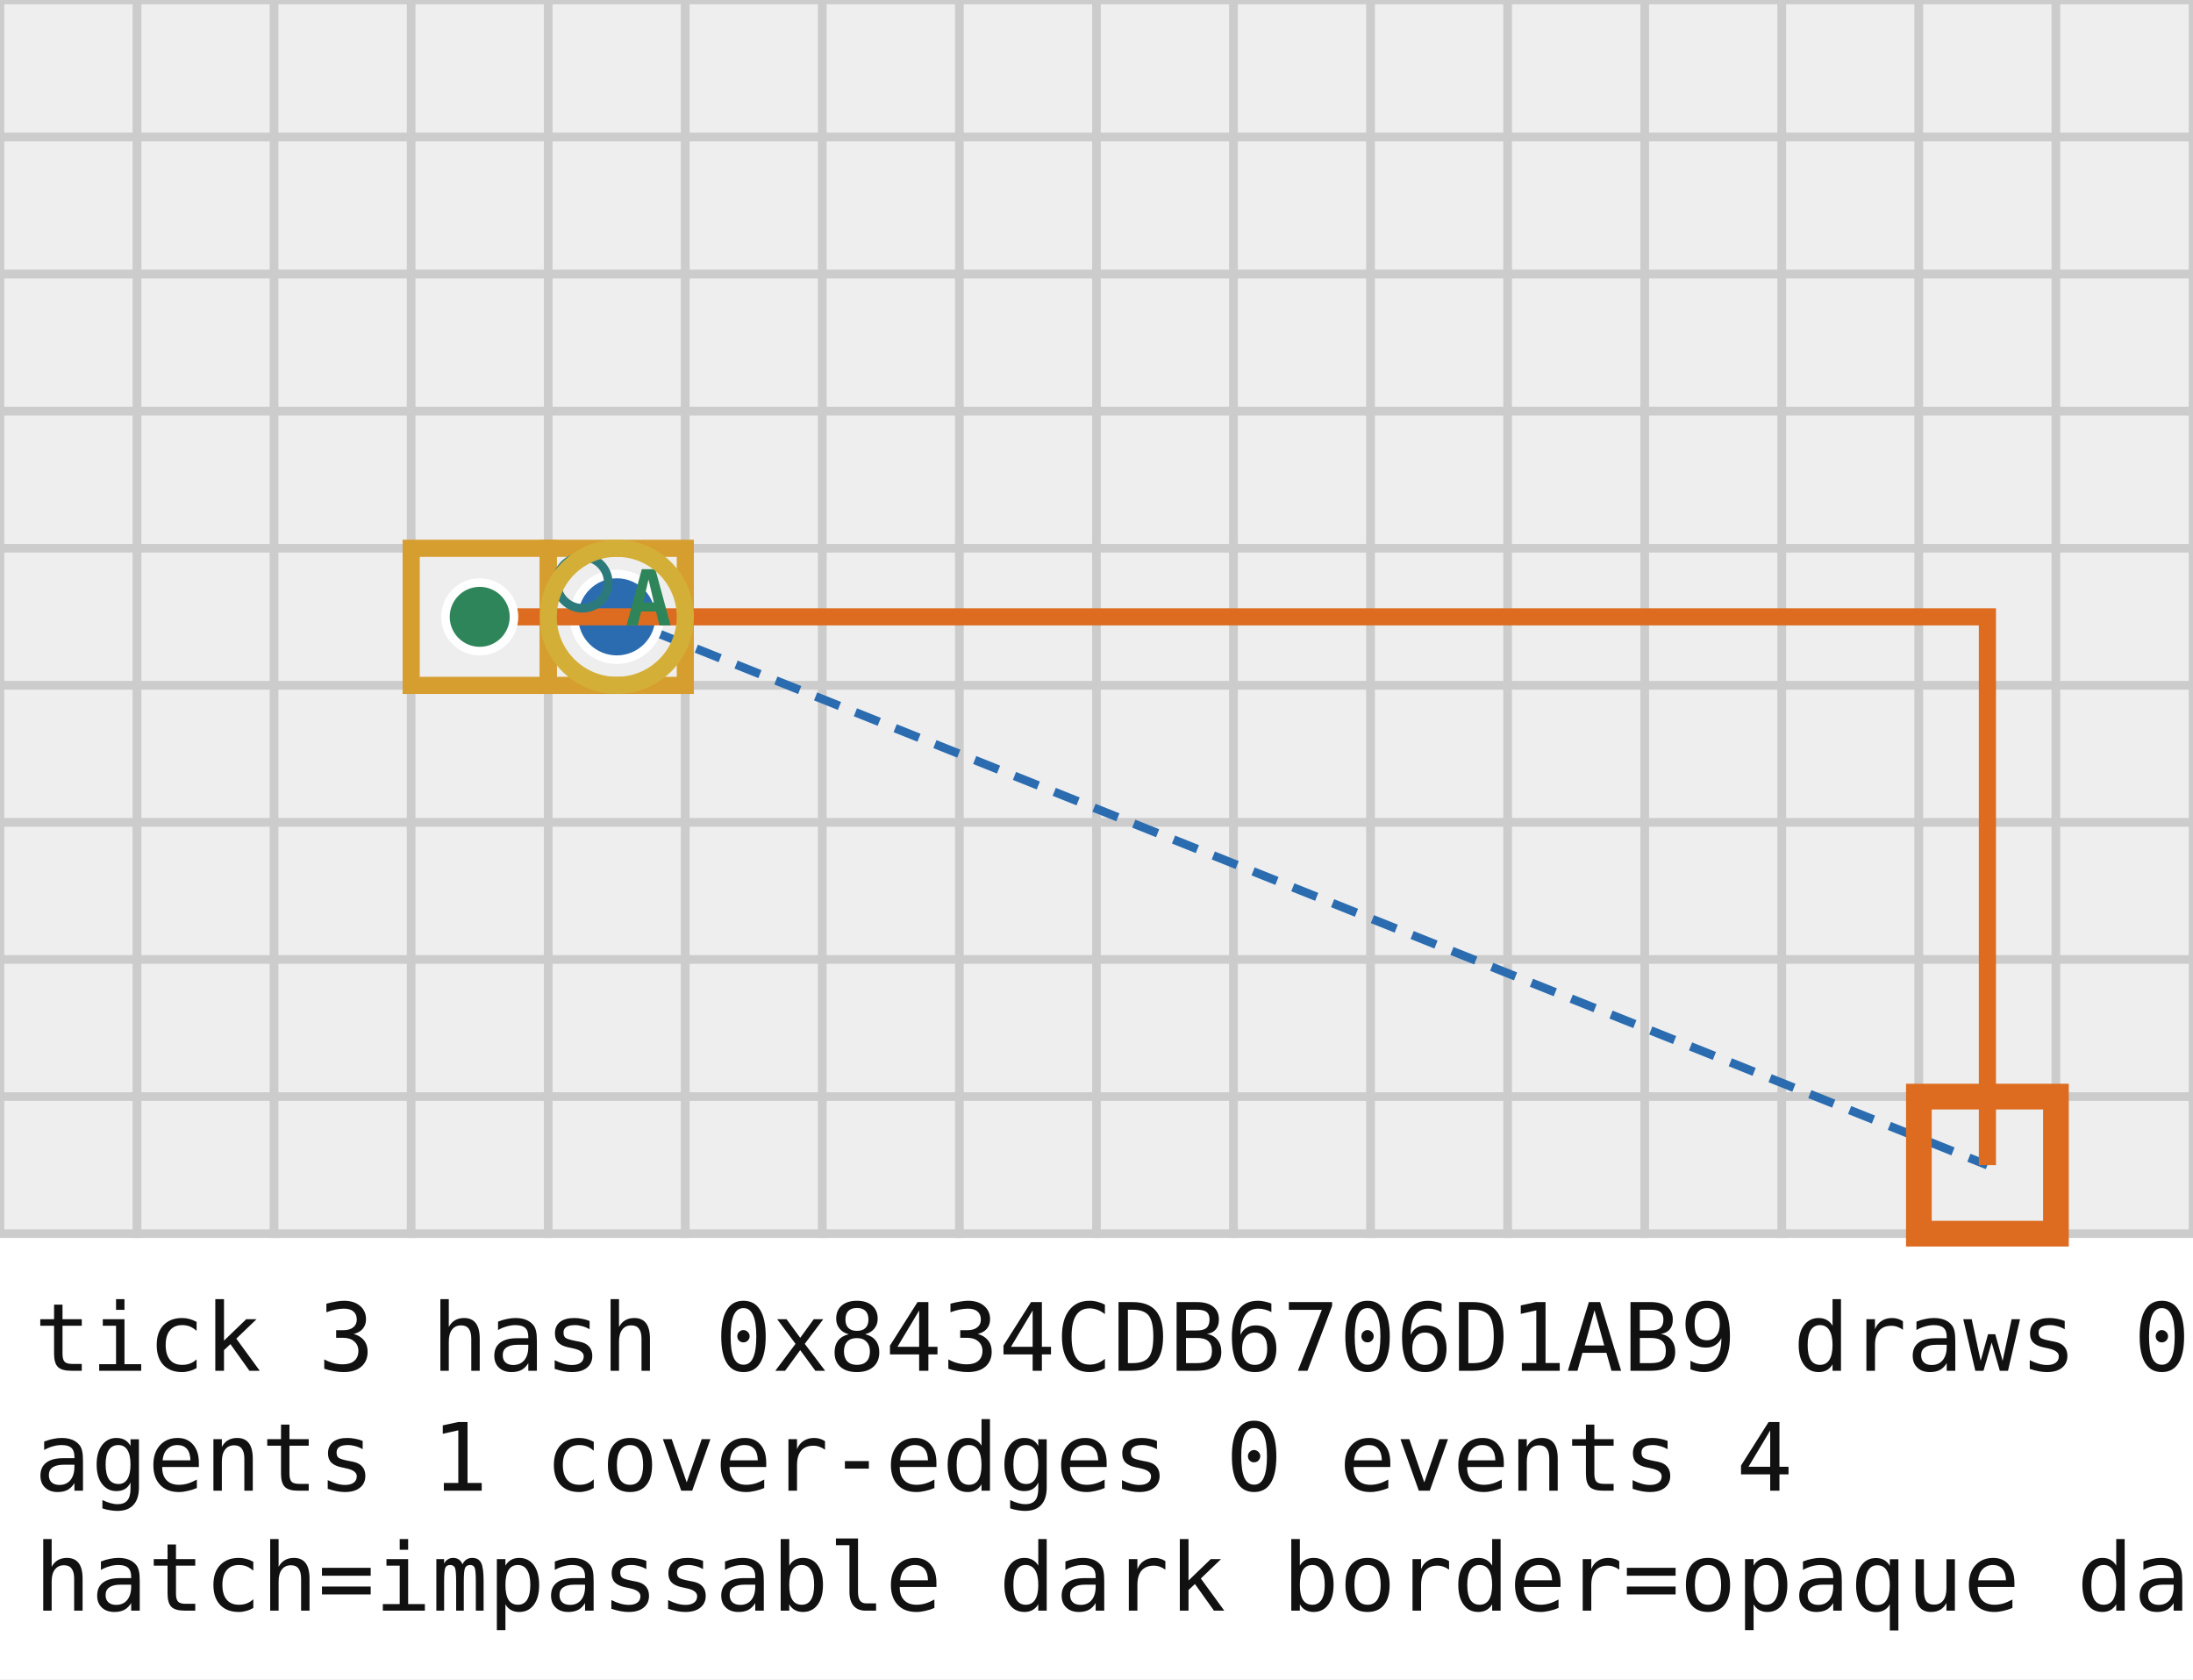
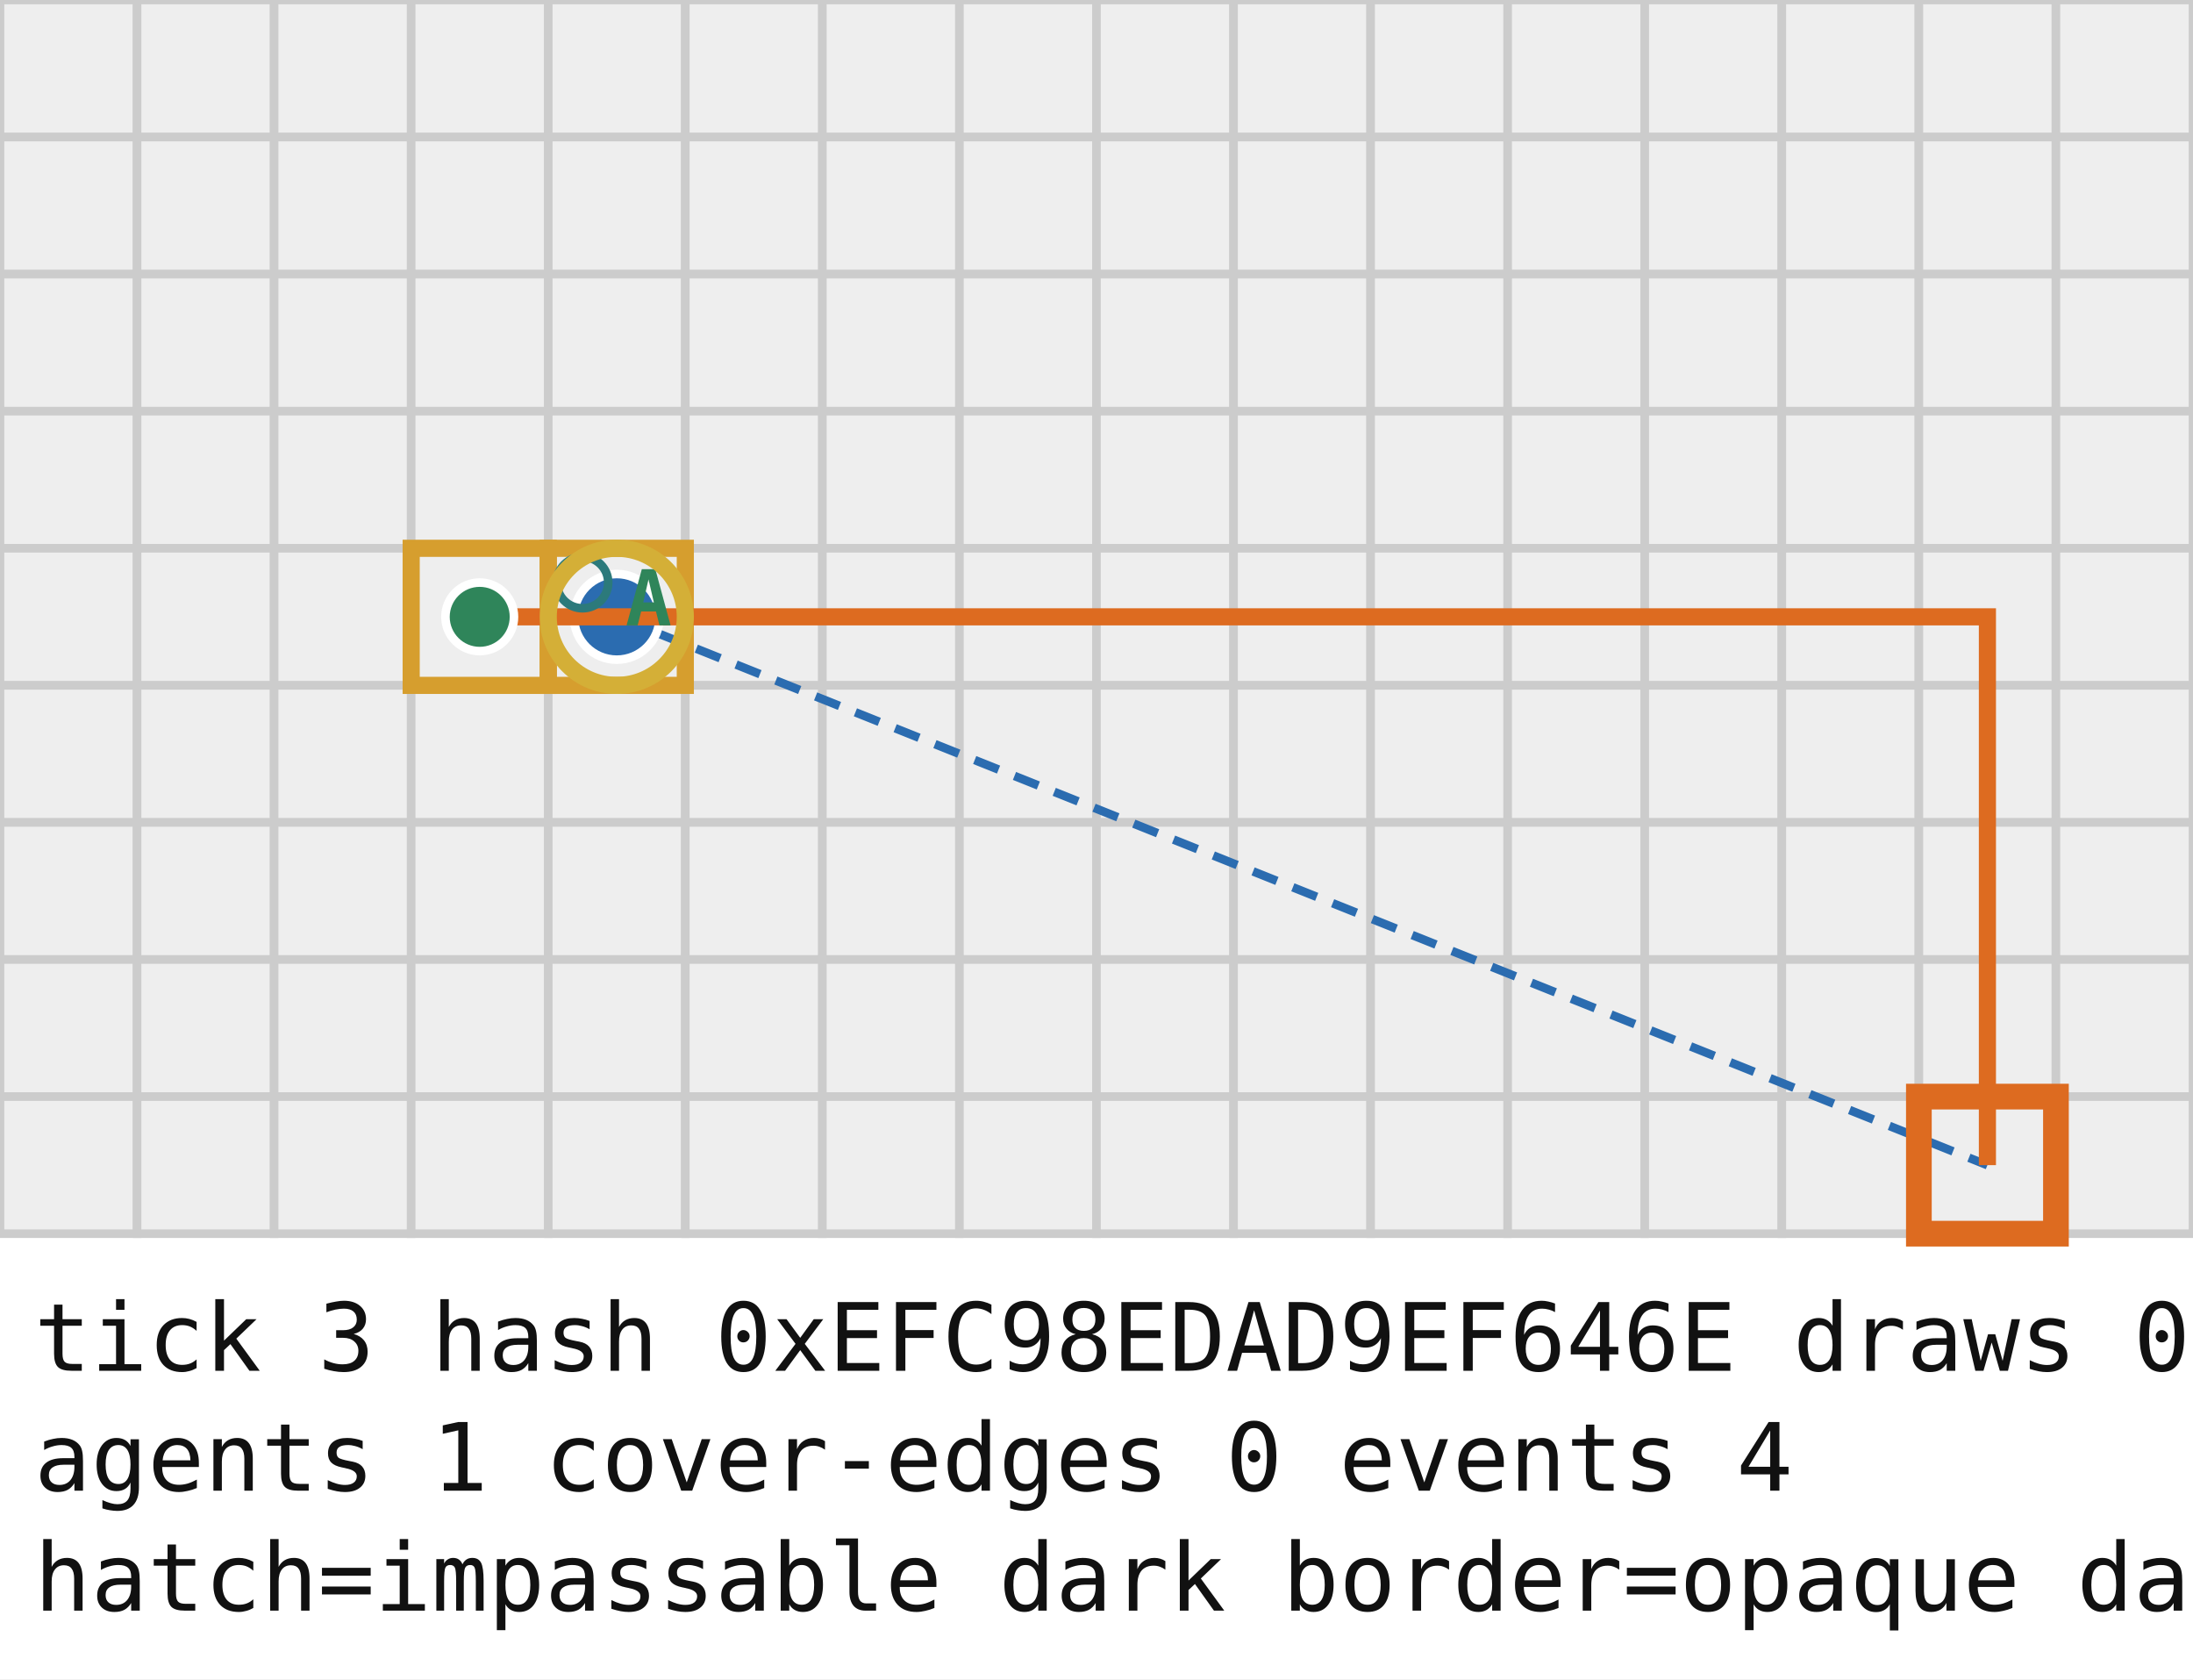
<svg xmlns="http://www.w3.org/2000/svg" width="256" height="196" viewBox="0 0 256 196">
  <defs>
    <pattern id="cw-hatch" width="4" height="4" patternUnits="userSpaceOnUse">
      <path d="M0,4 L4,0" stroke="#8a8a8a" stroke-width="1" />
    </pattern>
  </defs>
  <rect x="0" y="0" width="256" height="196" fill="#ffffff" />
  <rect x="0" y="0" width="16" height="16" fill="rgb(238,238,238)" stroke="#cccccc" stroke-width="1" />
  <rect x="16" y="0" width="16" height="16" fill="rgb(238,238,238)" stroke="#cccccc" stroke-width="1" />
  <rect x="32" y="0" width="16" height="16" fill="rgb(238,238,238)" stroke="#cccccc" stroke-width="1" />
  <rect x="48" y="0" width="16" height="16" fill="rgb(238,238,238)" stroke="#cccccc" stroke-width="1" />
  <rect x="64" y="0" width="16" height="16" fill="rgb(238,238,238)" stroke="#cccccc" stroke-width="1" />
  <rect x="80" y="0" width="16" height="16" fill="rgb(238,238,238)" stroke="#cccccc" stroke-width="1" />
  <rect x="96" y="0" width="16" height="16" fill="rgb(238,238,238)" stroke="#cccccc" stroke-width="1" />
  <rect x="112" y="0" width="16" height="16" fill="rgb(238,238,238)" stroke="#cccccc" stroke-width="1" />
  <rect x="128" y="0" width="16" height="16" fill="rgb(238,238,238)" stroke="#cccccc" stroke-width="1" />
  <rect x="144" y="0" width="16" height="16" fill="rgb(238,238,238)" stroke="#cccccc" stroke-width="1" />
  <rect x="160" y="0" width="16" height="16" fill="rgb(238,238,238)" stroke="#cccccc" stroke-width="1" />
  <rect x="176" y="0" width="16" height="16" fill="rgb(238,238,238)" stroke="#cccccc" stroke-width="1" />
  <rect x="192" y="0" width="16" height="16" fill="rgb(238,238,238)" stroke="#cccccc" stroke-width="1" />
  <rect x="208" y="0" width="16" height="16" fill="rgb(238,238,238)" stroke="#cccccc" stroke-width="1" />
  <rect x="224" y="0" width="16" height="16" fill="rgb(238,238,238)" stroke="#cccccc" stroke-width="1" />
  <rect x="240" y="0" width="16" height="16" fill="rgb(238,238,238)" stroke="#cccccc" stroke-width="1" />
  <rect x="0" y="16" width="16" height="16" fill="rgb(238,238,238)" stroke="#cccccc" stroke-width="1" />
  <rect x="16" y="16" width="16" height="16" fill="rgb(238,238,238)" stroke="#cccccc" stroke-width="1" />
  <rect x="32" y="16" width="16" height="16" fill="rgb(238,238,238)" stroke="#cccccc" stroke-width="1" />
  <rect x="48" y="16" width="16" height="16" fill="rgb(238,238,238)" stroke="#cccccc" stroke-width="1" />
  <rect x="64" y="16" width="16" height="16" fill="rgb(238,238,238)" stroke="#cccccc" stroke-width="1" />
  <rect x="80" y="16" width="16" height="16" fill="rgb(238,238,238)" stroke="#cccccc" stroke-width="1" />
  <rect x="96" y="16" width="16" height="16" fill="rgb(238,238,238)" stroke="#cccccc" stroke-width="1" />
  <rect x="112" y="16" width="16" height="16" fill="rgb(238,238,238)" stroke="#cccccc" stroke-width="1" />
  <rect x="128" y="16" width="16" height="16" fill="rgb(238,238,238)" stroke="#cccccc" stroke-width="1" />
  <rect x="144" y="16" width="16" height="16" fill="rgb(238,238,238)" stroke="#cccccc" stroke-width="1" />
  <rect x="160" y="16" width="16" height="16" fill="rgb(238,238,238)" stroke="#cccccc" stroke-width="1" />
  <rect x="176" y="16" width="16" height="16" fill="rgb(238,238,238)" stroke="#cccccc" stroke-width="1" />
  <rect x="192" y="16" width="16" height="16" fill="rgb(238,238,238)" stroke="#cccccc" stroke-width="1" />
  <rect x="208" y="16" width="16" height="16" fill="rgb(238,238,238)" stroke="#cccccc" stroke-width="1" />
  <rect x="224" y="16" width="16" height="16" fill="rgb(238,238,238)" stroke="#cccccc" stroke-width="1" />
  <rect x="240" y="16" width="16" height="16" fill="rgb(238,238,238)" stroke="#cccccc" stroke-width="1" />
  <rect x="0" y="32" width="16" height="16" fill="rgb(238,238,238)" stroke="#cccccc" stroke-width="1" />
  <rect x="16" y="32" width="16" height="16" fill="rgb(238,238,238)" stroke="#cccccc" stroke-width="1" />
  <rect x="32" y="32" width="16" height="16" fill="rgb(238,238,238)" stroke="#cccccc" stroke-width="1" />
  <rect x="48" y="32" width="16" height="16" fill="rgb(238,238,238)" stroke="#cccccc" stroke-width="1" />
  <rect x="64" y="32" width="16" height="16" fill="rgb(238,238,238)" stroke="#cccccc" stroke-width="1" />
  <rect x="80" y="32" width="16" height="16" fill="rgb(238,238,238)" stroke="#cccccc" stroke-width="1" />
  <rect x="96" y="32" width="16" height="16" fill="rgb(238,238,238)" stroke="#cccccc" stroke-width="1" />
  <rect x="112" y="32" width="16" height="16" fill="rgb(238,238,238)" stroke="#cccccc" stroke-width="1" />
  <rect x="128" y="32" width="16" height="16" fill="rgb(238,238,238)" stroke="#cccccc" stroke-width="1" />
  <rect x="144" y="32" width="16" height="16" fill="rgb(238,238,238)" stroke="#cccccc" stroke-width="1" />
  <rect x="160" y="32" width="16" height="16" fill="rgb(238,238,238)" stroke="#cccccc" stroke-width="1" />
  <rect x="176" y="32" width="16" height="16" fill="rgb(238,238,238)" stroke="#cccccc" stroke-width="1" />
  <rect x="192" y="32" width="16" height="16" fill="rgb(238,238,238)" stroke="#cccccc" stroke-width="1" />
  <rect x="208" y="32" width="16" height="16" fill="rgb(238,238,238)" stroke="#cccccc" stroke-width="1" />
  <rect x="224" y="32" width="16" height="16" fill="rgb(238,238,238)" stroke="#cccccc" stroke-width="1" />
  <rect x="240" y="32" width="16" height="16" fill="rgb(238,238,238)" stroke="#cccccc" stroke-width="1" />
  <rect x="0" y="48" width="16" height="16" fill="rgb(238,238,238)" stroke="#cccccc" stroke-width="1" />
  <rect x="16" y="48" width="16" height="16" fill="rgb(238,238,238)" stroke="#cccccc" stroke-width="1" />
  <rect x="32" y="48" width="16" height="16" fill="rgb(238,238,238)" stroke="#cccccc" stroke-width="1" />
  <rect x="48" y="48" width="16" height="16" fill="rgb(238,238,238)" stroke="#cccccc" stroke-width="1" />
  <rect x="64" y="48" width="16" height="16" fill="rgb(238,238,238)" stroke="#cccccc" stroke-width="1" />
  <rect x="80" y="48" width="16" height="16" fill="rgb(238,238,238)" stroke="#cccccc" stroke-width="1" />
  <rect x="96" y="48" width="16" height="16" fill="rgb(238,238,238)" stroke="#cccccc" stroke-width="1" />
  <rect x="112" y="48" width="16" height="16" fill="rgb(238,238,238)" stroke="#cccccc" stroke-width="1" />
  <rect x="128" y="48" width="16" height="16" fill="rgb(238,238,238)" stroke="#cccccc" stroke-width="1" />
  <rect x="144" y="48" width="16" height="16" fill="rgb(238,238,238)" stroke="#cccccc" stroke-width="1" />
  <rect x="160" y="48" width="16" height="16" fill="rgb(238,238,238)" stroke="#cccccc" stroke-width="1" />
  <rect x="176" y="48" width="16" height="16" fill="rgb(238,238,238)" stroke="#cccccc" stroke-width="1" />
  <rect x="192" y="48" width="16" height="16" fill="rgb(238,238,238)" stroke="#cccccc" stroke-width="1" />
  <rect x="208" y="48" width="16" height="16" fill="rgb(238,238,238)" stroke="#cccccc" stroke-width="1" />
  <rect x="224" y="48" width="16" height="16" fill="rgb(238,238,238)" stroke="#cccccc" stroke-width="1" />
  <rect x="240" y="48" width="16" height="16" fill="rgb(238,238,238)" stroke="#cccccc" stroke-width="1" />
  <rect x="0" y="64" width="16" height="16" fill="rgb(238,238,238)" stroke="#cccccc" stroke-width="1" />
  <rect x="16" y="64" width="16" height="16" fill="rgb(238,238,238)" stroke="#cccccc" stroke-width="1" />
  <rect x="32" y="64" width="16" height="16" fill="rgb(238,238,238)" stroke="#cccccc" stroke-width="1" />
  <rect x="48" y="64" width="16" height="16" fill="rgb(238,238,238)" stroke="#cccccc" stroke-width="1" />
  <rect x="64" y="64" width="16" height="16" fill="rgb(238,238,238)" stroke="#cccccc" stroke-width="1" />
  <rect x="80" y="64" width="16" height="16" fill="rgb(238,238,238)" stroke="#cccccc" stroke-width="1" />
  <rect x="96" y="64" width="16" height="16" fill="rgb(238,238,238)" stroke="#cccccc" stroke-width="1" />
  <rect x="112" y="64" width="16" height="16" fill="rgb(238,238,238)" stroke="#cccccc" stroke-width="1" />
  <rect x="128" y="64" width="16" height="16" fill="rgb(238,238,238)" stroke="#cccccc" stroke-width="1" />
  <rect x="144" y="64" width="16" height="16" fill="rgb(238,238,238)" stroke="#cccccc" stroke-width="1" />
  <rect x="160" y="64" width="16" height="16" fill="rgb(238,238,238)" stroke="#cccccc" stroke-width="1" />
  <rect x="176" y="64" width="16" height="16" fill="rgb(238,238,238)" stroke="#cccccc" stroke-width="1" />
  <rect x="192" y="64" width="16" height="16" fill="rgb(238,238,238)" stroke="#cccccc" stroke-width="1" />
  <rect x="208" y="64" width="16" height="16" fill="rgb(238,238,238)" stroke="#cccccc" stroke-width="1" />
  <rect x="224" y="64" width="16" height="16" fill="rgb(238,238,238)" stroke="#cccccc" stroke-width="1" />
  <rect x="240" y="64" width="16" height="16" fill="rgb(238,238,238)" stroke="#cccccc" stroke-width="1" />
  <rect x="0" y="80" width="16" height="16" fill="rgb(238,238,238)" stroke="#cccccc" stroke-width="1" />
  <rect x="16" y="80" width="16" height="16" fill="rgb(238,238,238)" stroke="#cccccc" stroke-width="1" />
  <rect x="32" y="80" width="16" height="16" fill="rgb(238,238,238)" stroke="#cccccc" stroke-width="1" />
  <rect x="48" y="80" width="16" height="16" fill="rgb(238,238,238)" stroke="#cccccc" stroke-width="1" />
  <rect x="64" y="80" width="16" height="16" fill="rgb(238,238,238)" stroke="#cccccc" stroke-width="1" />
  <rect x="80" y="80" width="16" height="16" fill="rgb(238,238,238)" stroke="#cccccc" stroke-width="1" />
  <rect x="96" y="80" width="16" height="16" fill="rgb(238,238,238)" stroke="#cccccc" stroke-width="1" />
  <rect x="112" y="80" width="16" height="16" fill="rgb(238,238,238)" stroke="#cccccc" stroke-width="1" />
  <rect x="128" y="80" width="16" height="16" fill="rgb(238,238,238)" stroke="#cccccc" stroke-width="1" />
  <rect x="144" y="80" width="16" height="16" fill="rgb(238,238,238)" stroke="#cccccc" stroke-width="1" />
  <rect x="160" y="80" width="16" height="16" fill="rgb(238,238,238)" stroke="#cccccc" stroke-width="1" />
  <rect x="176" y="80" width="16" height="16" fill="rgb(238,238,238)" stroke="#cccccc" stroke-width="1" />
  <rect x="192" y="80" width="16" height="16" fill="rgb(238,238,238)" stroke="#cccccc" stroke-width="1" />
  <rect x="208" y="80" width="16" height="16" fill="rgb(238,238,238)" stroke="#cccccc" stroke-width="1" />
  <rect x="224" y="80" width="16" height="16" fill="rgb(238,238,238)" stroke="#cccccc" stroke-width="1" />
  <rect x="240" y="80" width="16" height="16" fill="rgb(238,238,238)" stroke="#cccccc" stroke-width="1" />
  <rect x="0" y="96" width="16" height="16" fill="rgb(238,238,238)" stroke="#cccccc" stroke-width="1" />
  <rect x="16" y="96" width="16" height="16" fill="rgb(238,238,238)" stroke="#cccccc" stroke-width="1" />
  <rect x="32" y="96" width="16" height="16" fill="rgb(238,238,238)" stroke="#cccccc" stroke-width="1" />
  <rect x="48" y="96" width="16" height="16" fill="rgb(238,238,238)" stroke="#cccccc" stroke-width="1" />
  <rect x="64" y="96" width="16" height="16" fill="rgb(238,238,238)" stroke="#cccccc" stroke-width="1" />
  <rect x="80" y="96" width="16" height="16" fill="rgb(238,238,238)" stroke="#cccccc" stroke-width="1" />
  <rect x="96" y="96" width="16" height="16" fill="rgb(238,238,238)" stroke="#cccccc" stroke-width="1" />
  <rect x="112" y="96" width="16" height="16" fill="rgb(238,238,238)" stroke="#cccccc" stroke-width="1" />
  <rect x="128" y="96" width="16" height="16" fill="rgb(238,238,238)" stroke="#cccccc" stroke-width="1" />
  <rect x="144" y="96" width="16" height="16" fill="rgb(238,238,238)" stroke="#cccccc" stroke-width="1" />
  <rect x="160" y="96" width="16" height="16" fill="rgb(238,238,238)" stroke="#cccccc" stroke-width="1" />
  <rect x="176" y="96" width="16" height="16" fill="rgb(238,238,238)" stroke="#cccccc" stroke-width="1" />
  <rect x="192" y="96" width="16" height="16" fill="rgb(238,238,238)" stroke="#cccccc" stroke-width="1" />
  <rect x="208" y="96" width="16" height="16" fill="rgb(238,238,238)" stroke="#cccccc" stroke-width="1" />
  <rect x="224" y="96" width="16" height="16" fill="rgb(238,238,238)" stroke="#cccccc" stroke-width="1" />
  <rect x="240" y="96" width="16" height="16" fill="rgb(238,238,238)" stroke="#cccccc" stroke-width="1" />
  <rect x="0" y="112" width="16" height="16" fill="rgb(238,238,238)" stroke="#cccccc" stroke-width="1" />
  <rect x="16" y="112" width="16" height="16" fill="rgb(238,238,238)" stroke="#cccccc" stroke-width="1" />
  <rect x="32" y="112" width="16" height="16" fill="rgb(238,238,238)" stroke="#cccccc" stroke-width="1" />
  <rect x="48" y="112" width="16" height="16" fill="rgb(238,238,238)" stroke="#cccccc" stroke-width="1" />
  <rect x="64" y="112" width="16" height="16" fill="rgb(238,238,238)" stroke="#cccccc" stroke-width="1" />
  <rect x="80" y="112" width="16" height="16" fill="rgb(238,238,238)" stroke="#cccccc" stroke-width="1" />
  <rect x="96" y="112" width="16" height="16" fill="rgb(238,238,238)" stroke="#cccccc" stroke-width="1" />
  <rect x="112" y="112" width="16" height="16" fill="rgb(238,238,238)" stroke="#cccccc" stroke-width="1" />
  <rect x="128" y="112" width="16" height="16" fill="rgb(238,238,238)" stroke="#cccccc" stroke-width="1" />
  <rect x="144" y="112" width="16" height="16" fill="rgb(238,238,238)" stroke="#cccccc" stroke-width="1" />
  <rect x="160" y="112" width="16" height="16" fill="rgb(238,238,238)" stroke="#cccccc" stroke-width="1" />
  <rect x="176" y="112" width="16" height="16" fill="rgb(238,238,238)" stroke="#cccccc" stroke-width="1" />
  <rect x="192" y="112" width="16" height="16" fill="rgb(238,238,238)" stroke="#cccccc" stroke-width="1" />
  <rect x="208" y="112" width="16" height="16" fill="rgb(238,238,238)" stroke="#cccccc" stroke-width="1" />
  <rect x="224" y="112" width="16" height="16" fill="rgb(238,238,238)" stroke="#cccccc" stroke-width="1" />
  <rect x="240" y="112" width="16" height="16" fill="rgb(238,238,238)" stroke="#cccccc" stroke-width="1" />
  <rect x="0" y="128" width="16" height="16" fill="rgb(238,238,238)" stroke="#cccccc" stroke-width="1" />
  <rect x="16" y="128" width="16" height="16" fill="rgb(238,238,238)" stroke="#cccccc" stroke-width="1" />
  <rect x="32" y="128" width="16" height="16" fill="rgb(238,238,238)" stroke="#cccccc" stroke-width="1" />
  <rect x="48" y="128" width="16" height="16" fill="rgb(238,238,238)" stroke="#cccccc" stroke-width="1" />
  <rect x="64" y="128" width="16" height="16" fill="rgb(238,238,238)" stroke="#cccccc" stroke-width="1" />
  <rect x="80" y="128" width="16" height="16" fill="rgb(238,238,238)" stroke="#cccccc" stroke-width="1" />
  <rect x="96" y="128" width="16" height="16" fill="rgb(238,238,238)" stroke="#cccccc" stroke-width="1" />
  <rect x="112" y="128" width="16" height="16" fill="rgb(238,238,238)" stroke="#cccccc" stroke-width="1" />
  <rect x="128" y="128" width="16" height="16" fill="rgb(238,238,238)" stroke="#cccccc" stroke-width="1" />
  <rect x="144" y="128" width="16" height="16" fill="rgb(238,238,238)" stroke="#cccccc" stroke-width="1" />
  <rect x="160" y="128" width="16" height="16" fill="rgb(238,238,238)" stroke="#cccccc" stroke-width="1" />
  <rect x="176" y="128" width="16" height="16" fill="rgb(238,238,238)" stroke="#cccccc" stroke-width="1" />
  <rect x="192" y="128" width="16" height="16" fill="rgb(238,238,238)" stroke="#cccccc" stroke-width="1" />
  <rect x="208" y="128" width="16" height="16" fill="rgb(238,238,238)" stroke="#cccccc" stroke-width="1" />
  <rect x="224" y="128" width="16" height="16" fill="rgb(238,238,238)" stroke="#cccccc" stroke-width="1" />
  <rect x="240" y="128" width="16" height="16" fill="rgb(238,238,238)" stroke="#cccccc" stroke-width="1" />
  <rect x="224" y="128" width="16" height="16" fill="none" stroke="#d69e2e" stroke-width="2" />
  <rect x="224" y="128" width="16" height="16" fill="none" stroke="#d69e2e" stroke-width="2" />
  <rect x="48" y="64" width="16" height="16" fill="none" stroke="#d69e2e" stroke-width="2" />
  <rect x="64" y="64" width="16" height="16" fill="none" stroke="#d69e2e" stroke-width="2" />
  <line x1="72" y1="72" x2="232" y2="136" stroke="#2b6cb0" stroke-width="1" stroke-dasharray="3,2" />
  <circle cx="72" cy="72" r="5" fill="#2b6cb0" stroke="#ffffff" stroke-width="1" />
  <polyline points="56,72 72,72 88,72 104,72 120,72 136,72 152,72 168,72 184,72 200,72 216,72 232,72 232,88 232,104 232,120 232,136" fill="none" stroke="#dd6b20" stroke-width="2" />
  <circle cx="56" cy="72" r="4" fill="#2f855a" stroke="#ffffff" stroke-width="1" />
  <rect x="224" y="128" width="16" height="16" fill="none" stroke="#dd6b20" stroke-width="3" />
  <text x="73" y="73" font-family="monospace" font-size="9" font-weight="bold" fill="#2f855a">A</text>
  <circle cx="68" cy="68" r="3" fill="none" stroke="#2c7a7b" stroke-width="1" />
  <circle cx="72" cy="72" r="8" fill="none" stroke="#d4af37" stroke-width="2" />
-   <text x="4" y="160" font-family="monospace" font-size="11" fill="#111111">tick 3  hash 0x8434CDB6706D1AB9  draws 0</text>
+   <text x="4" y="160" font-family="monospace" font-size="11" fill="#111111">tick 3  hash 0xEFC98EDAD9EF646E  draws 0</text>
  <text x="4" y="174" font-family="monospace" font-size="11" fill="#111111">agents 1  cover-edges 0  events 4</text>
  <text x="4" y="188" font-family="monospace" font-size="11" fill="#111111">hatch=impassable  dark border=opaque  darker fill=higher elevation  triangle=cover  circle=agent</text>
</svg>
